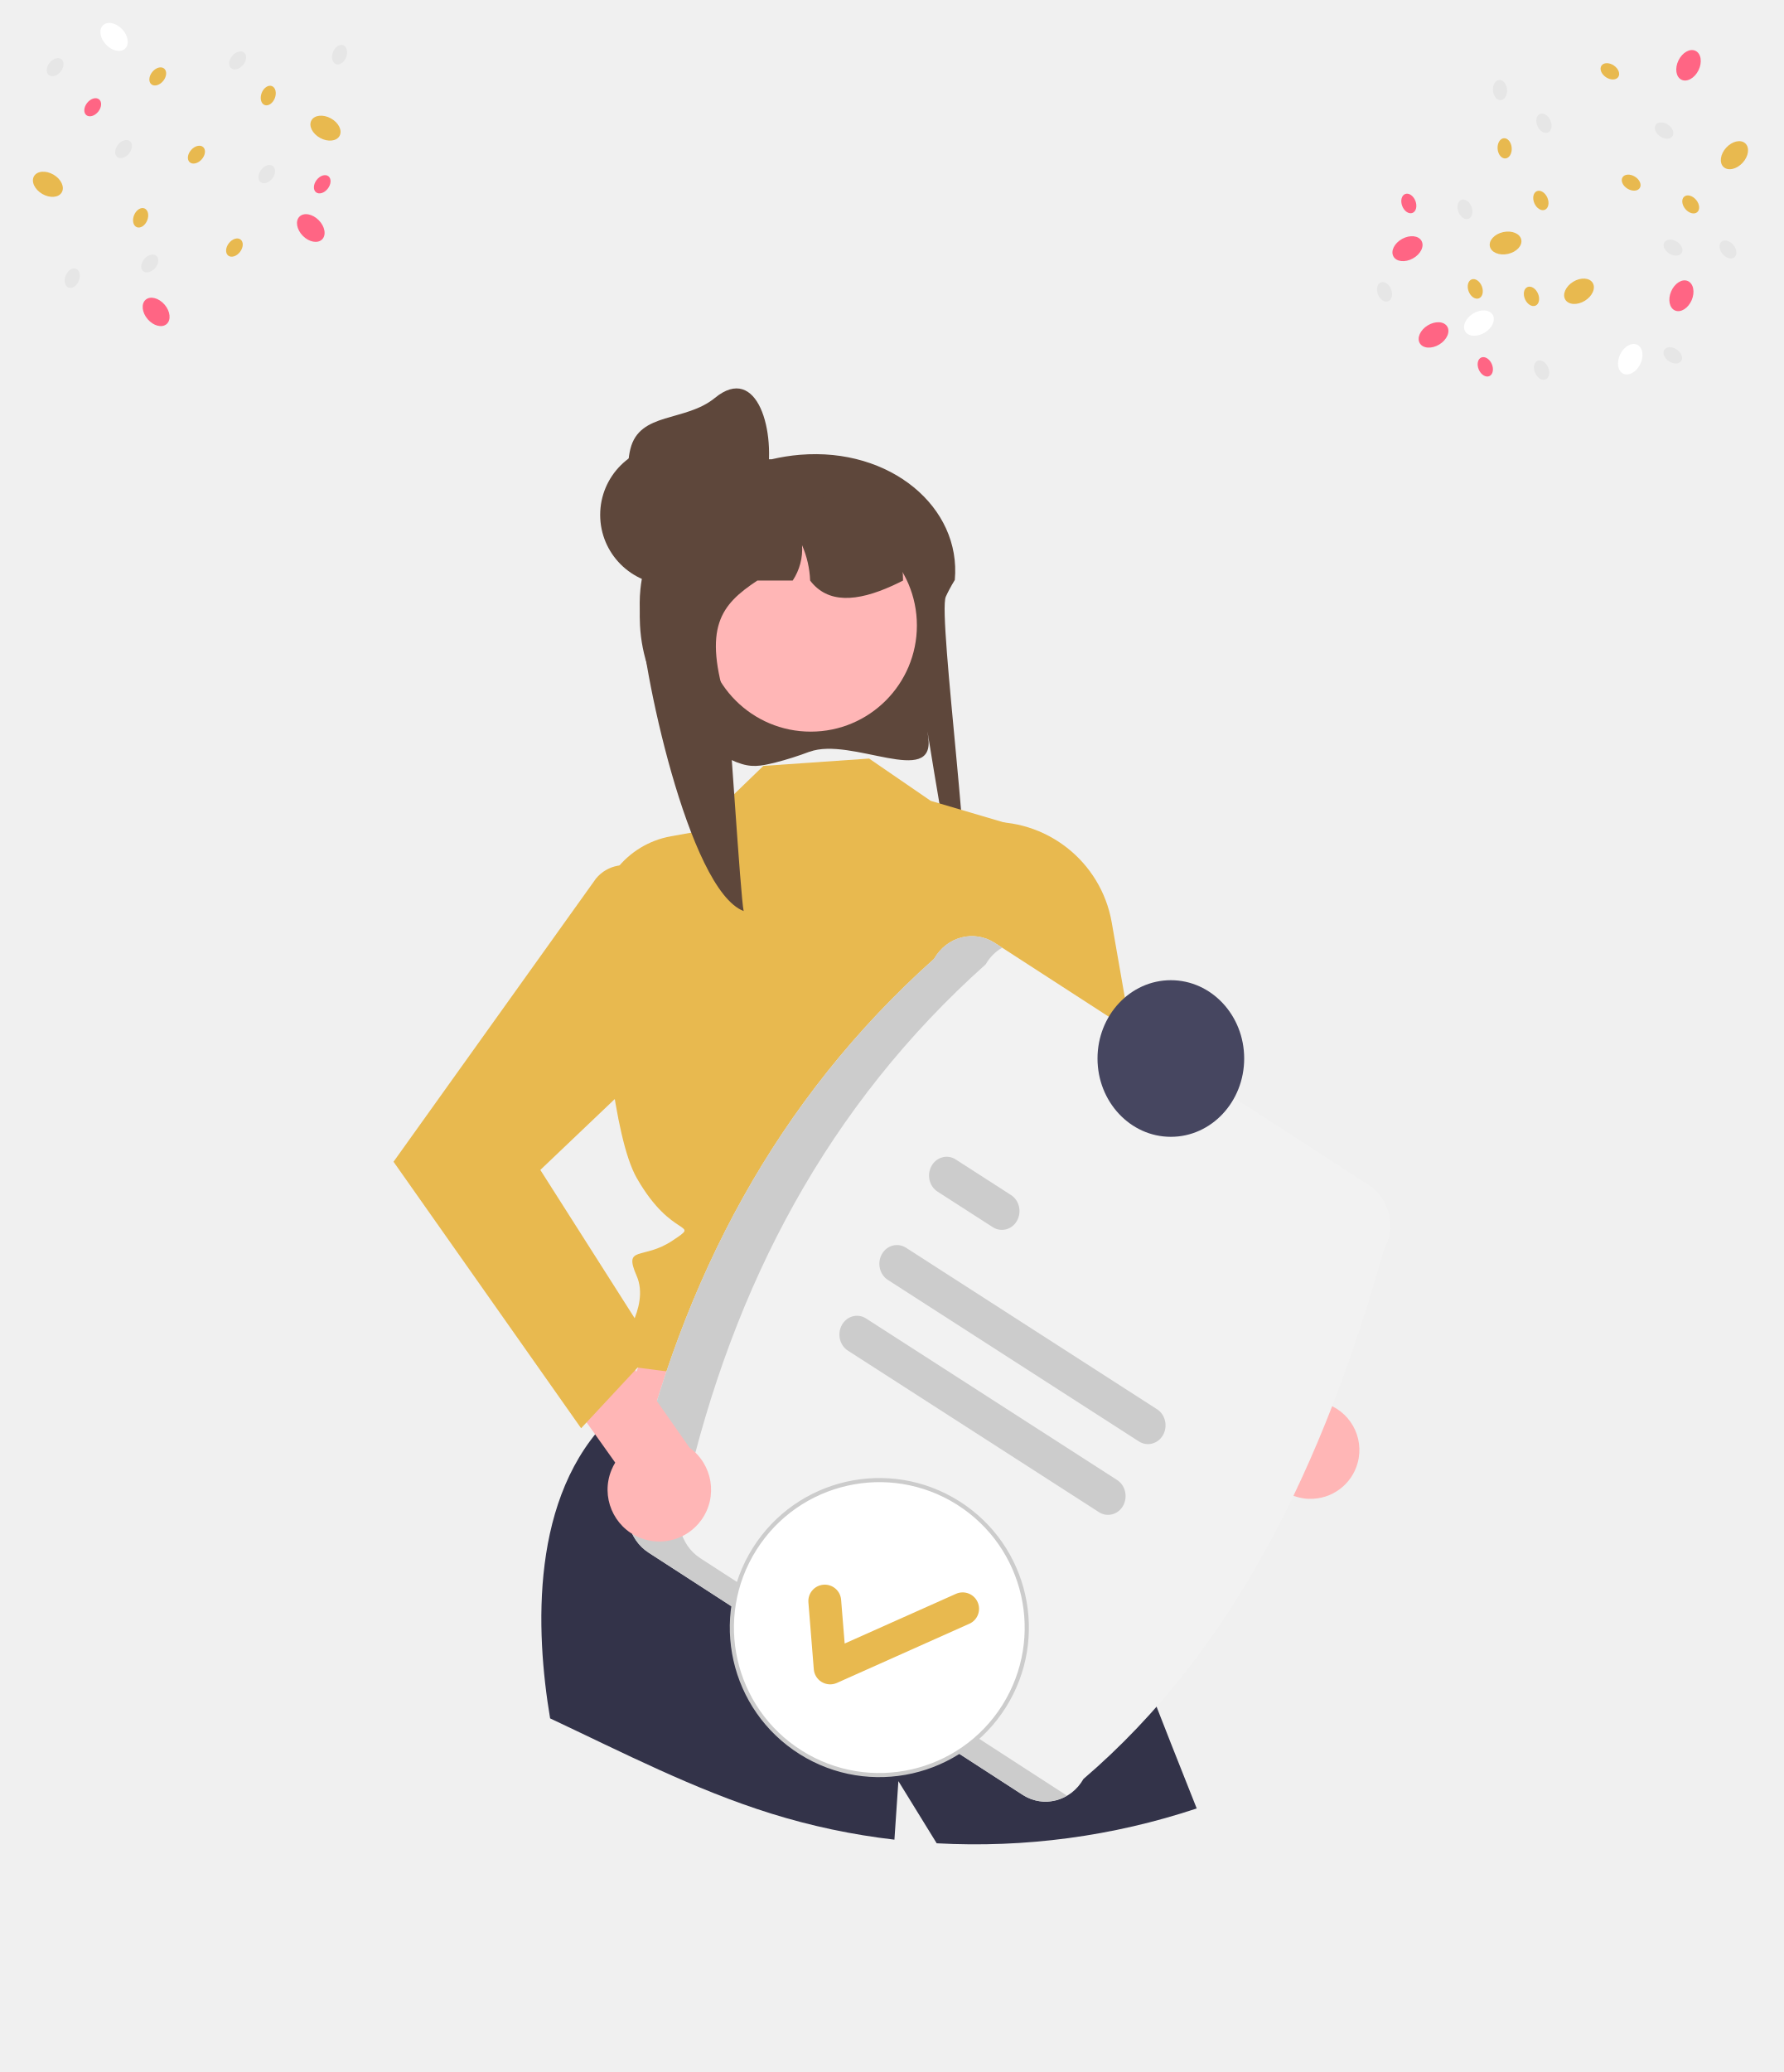
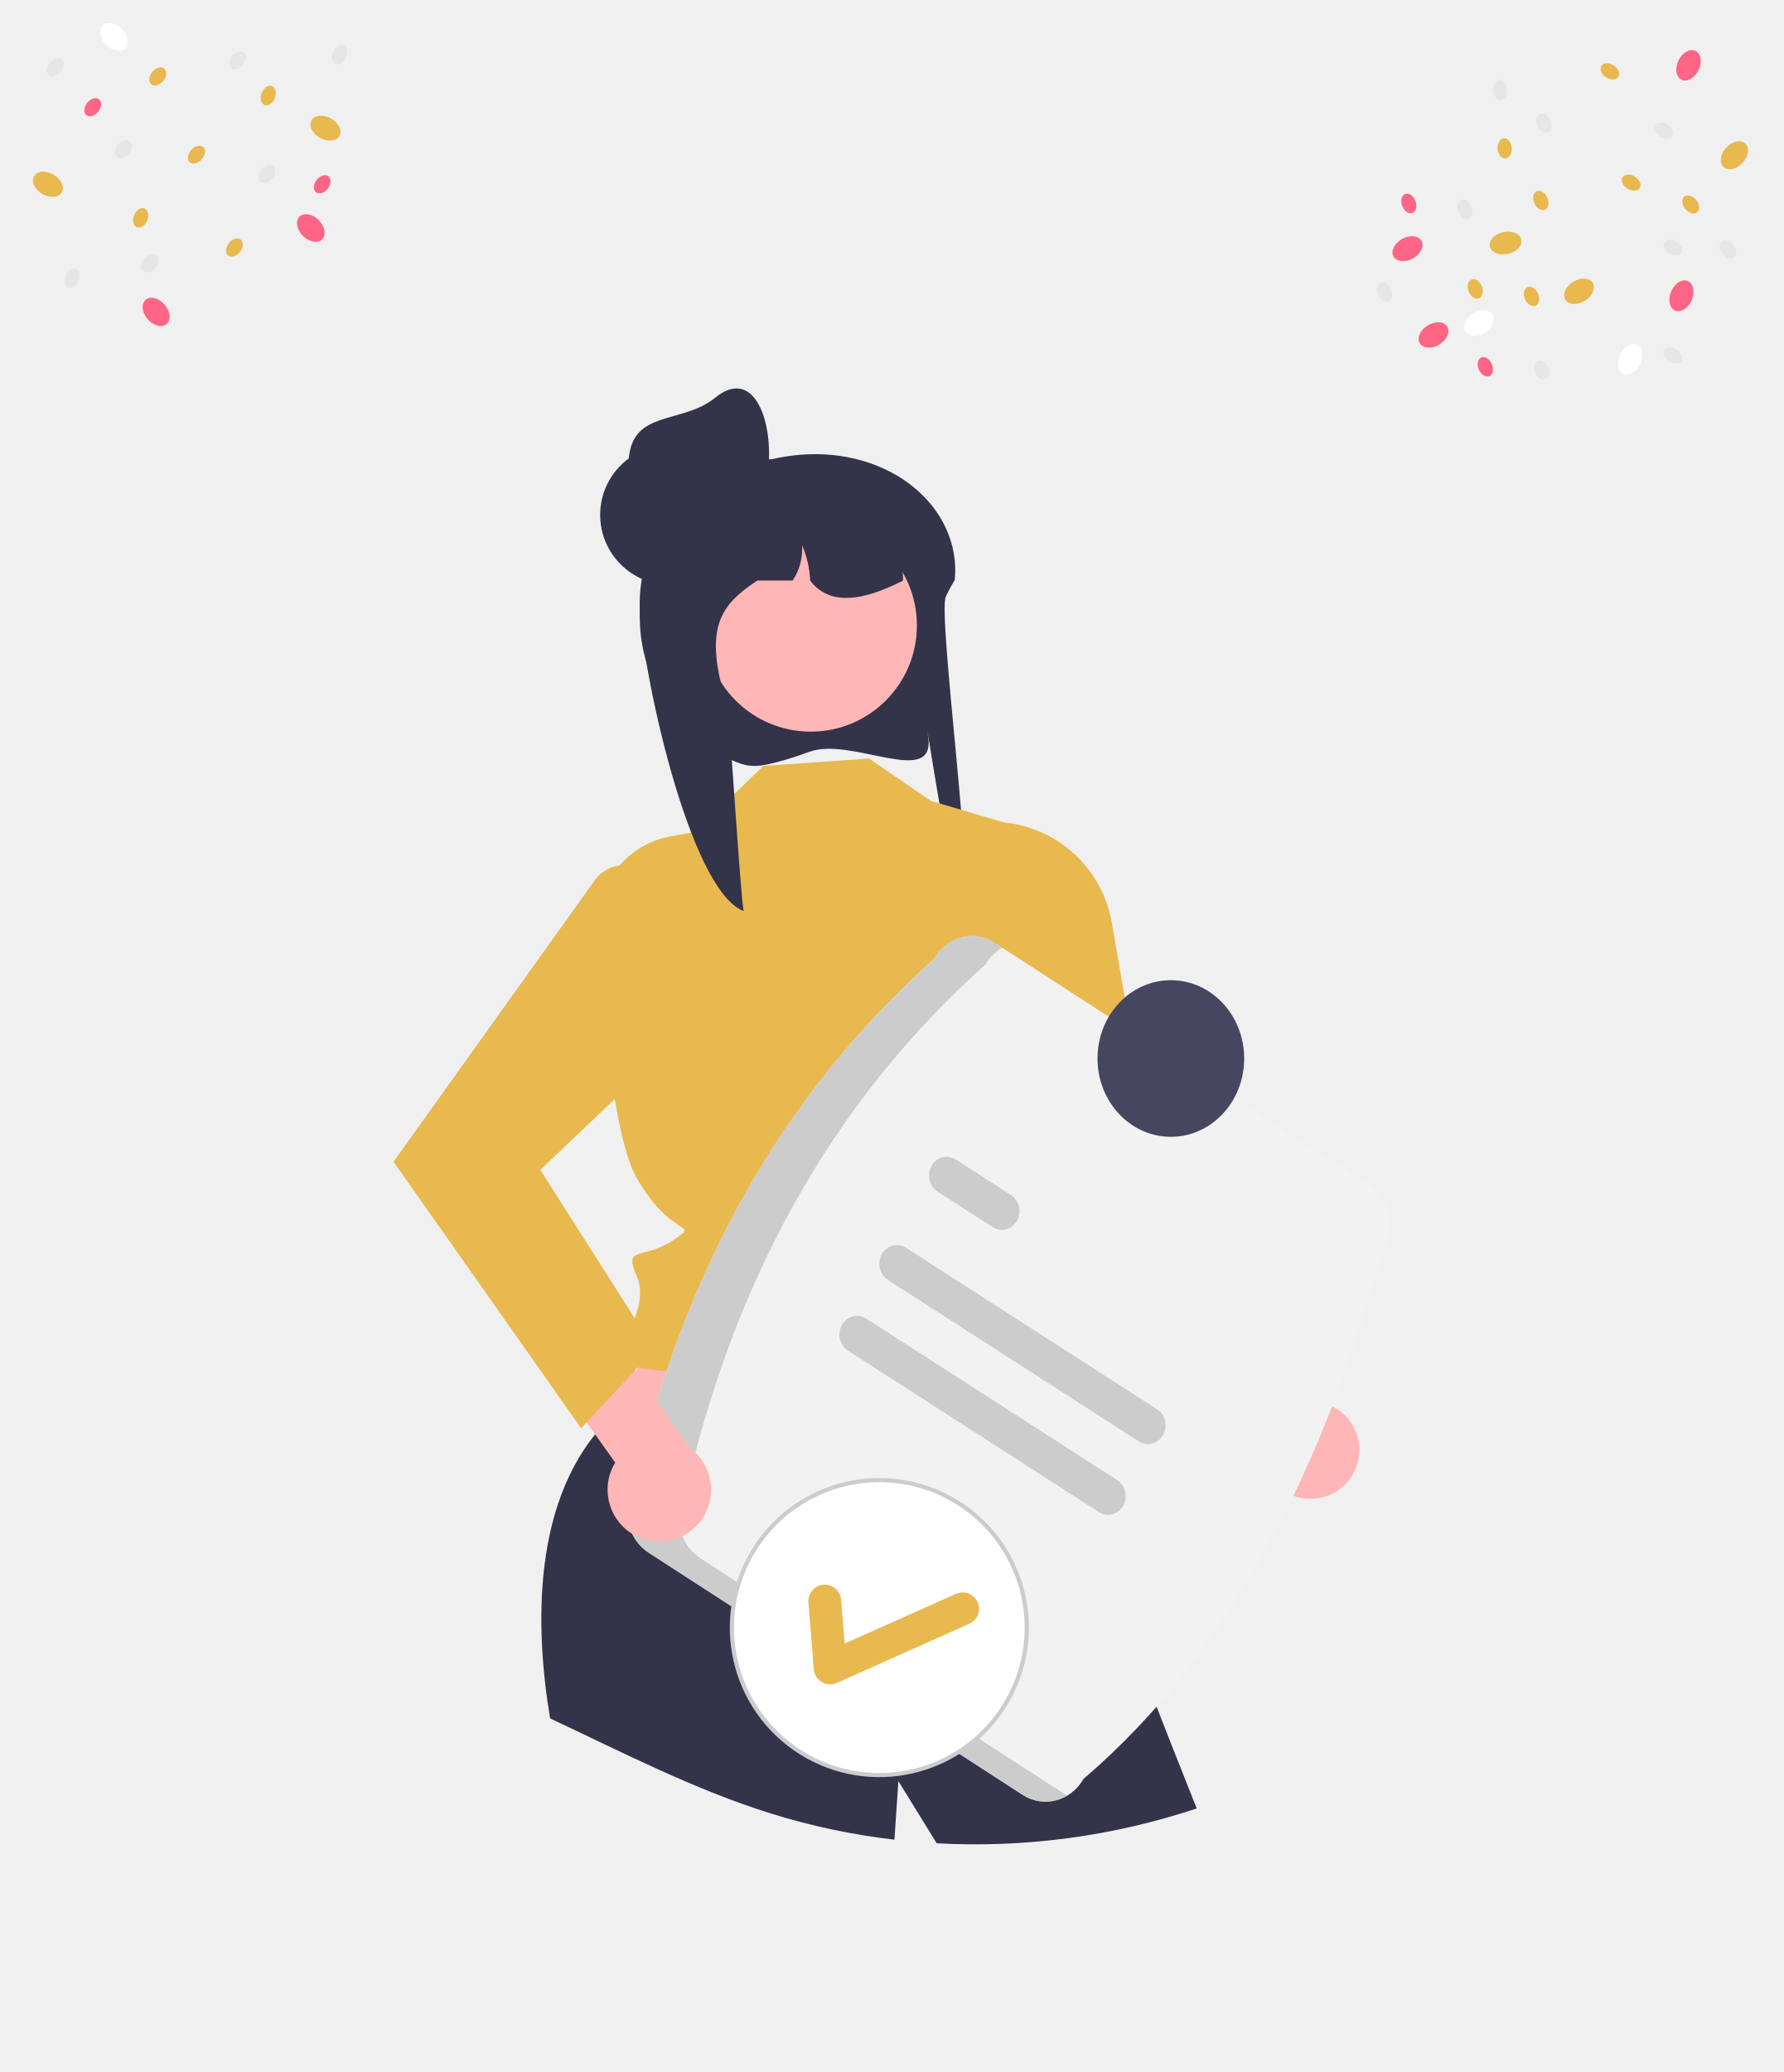
<svg xmlns="http://www.w3.org/2000/svg" id="Camada_1" version="1.1" viewBox="0 0 575.46 668.32">
  <defs>
    <style>
      .st0 {
        fill: #ff6584;
      }

      .st1 {
        fill: #e6e6e6;
      }

      .st2 {
        fill: #ffb6b6;
      }

      .st3, .st4 {
        fill: #ccc;
      }

      .st5 {
        fill: #e8b94f;
      }

      .st6 {
-         fill: #5e473b;
+         fill: #fff;
      }

      .st7 {
-         fill: #fff;
+         fill: #f2f2f2;
      }

      .st8 {
-         fill: #f2f2f2;
-       }
- 
-       .st9 {
        fill: #464660;
      }

      .st4 {
        isolation: isolate;
      }

-       .st10 {
+       .st9 {
        fill: #333349;
      }
    </style>
  </defs>
-   <path class="st6" d="M261.17,242.46c-3.61,1.37-7.28,2.54-11.01,3.49-4.93,1.2-7.72,1.76-12.48-.09-.16-.06-.32-.13-.47-.19-18.45-7.84-30.52-25.83-30.79-45.87-.02-.33-.02-.69-.02-1.04,0-1.66.08-3.32.24-4.98.21-2.26.57-4.49,1.08-6.69h-.04c-3.85-3.95-5.34-9.35-4.85-14.78.68-7.46,4.75-14.18,11.03-18.25,4.86-3.05,10.33-4.99,16.03-5.66,1.53-.17,3.07-.27,4.61-.27h14.48c2.99-.7,6.02-1.18,9.09-1.44h.02c29.12-2.42,52.1,16.89,49.95,40.38,0,.02-.04.05-.05.08-.62,1.01-1.17,1.96-1.65,2.88-.46.85-.86,1.67-1.21,2.45-2.66,6,9.97,99.17,5.44,100.59-2.58.8-12.98-68.53-11.11-55.33,2.35,16.54-24.84-.23-38.26,4.74l-.02-.02h-.01Z" />
+   <path class="st9" d="M261.17,242.46c-3.61,1.37-7.28,2.54-11.01,3.49-4.93,1.2-7.72,1.76-12.48-.09-.16-.06-.32-.13-.47-.19-18.45-7.84-30.52-25.83-30.79-45.87-.02-.33-.02-.69-.02-1.04,0-1.66.08-3.32.24-4.98.21-2.26.57-4.49,1.08-6.69h-.04c-3.85-3.95-5.34-9.35-4.85-14.78.68-7.46,4.75-14.18,11.03-18.25,4.86-3.05,10.33-4.99,16.03-5.66,1.53-.17,3.07-.27,4.61-.27h14.48c2.99-.7,6.02-1.18,9.09-1.44h.02c29.12-2.42,52.1,16.89,49.95,40.38,0,.02-.04.05-.05.08-.62,1.01-1.17,1.96-1.65,2.88-.46.85-.86,1.67-1.21,2.45-2.66,6,9.97,99.17,5.44,100.59-2.58.8-12.98-68.53-11.11-55.33,2.35,16.54-24.84-.23-38.26,4.74l-.02-.02h-.01Z" />
  <polygon class="st2" points="305.05 410.88 345.43 496.88 190.12 481.15 222.54 398.58 305.05 410.88" />
-   <path class="st10" d="M386.09,583.31c-27.01,8.99-55.46,12.8-83.89,11.24l-12.36-20.05s-.52,7.46-1.28,18.88c-13.53-1.57-26.88-4.39-39.89-8.45-24.66-7.71-47.77-19.66-71.19-30.67-4.75-28.28-6.53-71.91,19.71-97.29l141.21,25.88s22.66,16.95,16.59,23.01c-6.06,6.06-7,5.13-3.02,9.1,3.98,3.97,12.59,9.31,12.67,12.79.03,1.36,9.69,26.02,21.45,55.57h0Z" />
+   <path class="st9" d="M386.09,583.31c-27.01,8.99-55.46,12.8-83.89,11.24l-12.36-20.05s-.52,7.46-1.28,18.88c-13.53-1.57-26.88-4.39-39.89-8.45-24.66-7.71-47.77-19.66-71.19-30.67-4.75-28.28-6.53-71.91,19.71-97.29l141.21,25.88s22.66,16.95,16.59,23.01c-6.06,6.06-7,5.13-3.02,9.1,3.98,3.97,12.59,9.31,12.67,12.79.03,1.36,9.69,26.02,21.45,55.57h0Z" />
  <path class="st5" d="M280.39,244.67l-34.11,2.37-22.05,21.31-7.72,1.38c-14.37,2.56-24.55,15.47-23.68,30.04,1.59,26.91,5.15,67.12,12.58,80.17,11.53,20.23,21.05,13.88,11.53,20.23s-15.91,1.36-11.53,11.39c4.38,10.03-5.93,22.9-5.93,22.9l-4.1,4.1,4.35,1.78,138.76,18.06s-11.99-53.94-4.49-67.2,25.69-53.31,9.46-68.98l-15.88-55.86-27.31-8.05-19.86-13.63h-.02Z" />
  <path class="st2" d="M422.35,483.46c-8.7-.28-15.54-7.56-15.26-16.27.02-.84.12-1.68.28-2.52l-65.08-44.08,7.76-21,76.92,52.92c8.39,2.29,13.34,10.95,11.04,19.34-1.91,7.02-8.4,11.82-15.66,11.59h0v.02h0Z" />
  <path class="st5" d="M317.36,265.21l-10.15.7,18.23,109.19,77.97,99.49,22.06-19.69-54.96-89.54-11.84-67.82c-3.45-19.76-21.29-33.74-41.3-32.34h-.01Z" />
  <circle class="st2" cx="261.56" cy="201.74" r="34.25" />
-   <path class="st6" d="M291.34,187.26c-.57.3-1.13.58-1.71.85-.59.28-1.19.57-1.79.84-11.46,5.19-20.8,5.78-26.47-1.69-.15-3.93-1.04-7.8-2.61-11.41.28,4.04-.79,8.04-3.02,11.41h-11.41c-11.74,7.79-17.78,14.96-9.62,40.57.53,1.68,4.18,61.43,5.21,66.03-17.79-6.82-33.13-79.27-33.52-98.35-.02-.31-.02-.64-.02-.95,0-1.53.08-3.05.24-4.58.21-2.07.57-4.13,1.08-6.15h-.04c-3.67-3.52-5.46-8.55-4.85-13.59,2.98-3.91,6.67-7.22,10.88-9.76,3.83-1.86,7.82-3.35,11.92-4.48.11-.02.19-.04.29-.08,1.25-.35,2.54-.65,3.82-.92,2.64-.55,5.32-.96,8.02-1.21.19,0,.39-.02.56-.02,1.08,0,2.14.29,3.07.84h.02c1.81,1.08,2.93,3.03,2.95,5.14h12.71c.46,0,.94,0,1.4.04,17.7.7,31.92,8.28,32.84,25.67.04.6.05,1.19.05,1.79h0Z" />
-   <circle class="st6" cx="216.2" cy="166.07" r="22.57" />
-   <path class="st6" d="M247.19,155.63c-2.57,12.2-15.21,19.5-27.31,16.51s-19.5-15.21-16.51-27.31c2.98-12.1,17.67-8.61,27.31-16.51,13.64-11.17,19.97,10.87,16.51,27.31h0Z" />
-   <path class="st8" d="M204.46,479.88c15.47-67.35,46.12-125.25,96.89-170.61,4.09-7.18,12.86-9.48,19.6-5.13l120.69,78.13c6.73,4.37,8.88,13.73,4.8,20.92-19.38,69.12-48.4,129.09-96.89,170.61-4.09,7.18-12.86,9.48-19.6,5.13l-120.69-78.13c-6.73-4.37-8.88-13.73-4.8-20.92h0Z" />
+   <path class="st9" d="M291.34,187.26c-.57.3-1.13.58-1.71.85-.59.28-1.19.57-1.79.84-11.46,5.19-20.8,5.78-26.47-1.69-.15-3.93-1.04-7.8-2.61-11.41.28,4.04-.79,8.04-3.02,11.41h-11.41c-11.74,7.79-17.78,14.96-9.62,40.57.53,1.68,4.18,61.43,5.21,66.03-17.79-6.82-33.13-79.27-33.52-98.35-.02-.31-.02-.64-.02-.95,0-1.53.08-3.05.24-4.58.21-2.07.57-4.13,1.08-6.15h-.04c-3.67-3.52-5.46-8.55-4.85-13.59,2.98-3.91,6.67-7.22,10.88-9.76,3.83-1.86,7.82-3.35,11.92-4.48.11-.02.19-.04.29-.08,1.25-.35,2.54-.65,3.82-.92,2.64-.55,5.32-.96,8.02-1.21.19,0,.39-.02.56-.02,1.08,0,2.14.29,3.07.84h.02c1.81,1.08,2.93,3.03,2.95,5.14h12.71c.46,0,.94,0,1.4.04,17.7.7,31.92,8.28,32.84,25.67.04.6.05,1.19.05,1.79h0Z" />
+   <circle class="st9" cx="216.2" cy="166.07" r="22.57" />
+   <path class="st9" d="M247.19,155.63c-2.57,12.2-15.21,19.5-27.31,16.51s-19.5-15.21-16.51-27.31c2.98-12.1,17.67-8.61,27.31-16.51,13.64-11.17,19.97,10.87,16.51,27.31h0Z" />
+   <path class="st7" d="M204.46,479.88c15.47-67.35,46.12-125.25,96.89-170.61,4.09-7.18,12.86-9.48,19.6-5.13l120.69,78.13c6.73,4.37,8.88,13.73,4.8,20.92-19.38,69.12-48.4,129.09-96.89,170.61-4.09,7.18-12.86,9.48-19.6,5.13l-120.69-78.13c-6.73-4.37-8.88-13.73-4.8-20.92h0Z" />
  <path class="st4" d="M225.91,502.58c-6.73-4.37-8.88-13.73-4.8-20.92,15.47-67.35,46.12-125.25,96.89-170.61,1.3-2.26,3.13-4.11,5.32-5.37l-2.38-1.54c-6.74-4.35-15.51-2.06-19.6,5.13-50.77,45.36-81.42,103.26-96.89,170.61-4.07,7.19-1.93,16.56,4.8,20.92l120.69,78.13c4.38,2.81,9.82,2.9,14.27.24l-118.31-76.59h.01Z" />
  <path class="st3" d="M367.45,464.94l-81.01-52.11c-2.68-1.73-3.54-5.46-1.92-8.32,1.61-2.86,5.1-3.77,7.77-2.06l81.01,52.11c2.68,1.73,3.53,5.46,1.91,8.32-1.61,2.85-5.09,3.76-7.76,2.06h0Z" />
  <path class="st3" d="M320.32,395.84l-17.83-11.47c-2.69-1.71-3.57-5.44-1.95-8.31,1.61-2.87,5.1-3.81,7.78-2.09l.03.02,17.83,11.47c2.68,1.73,3.53,5.46,1.91,8.32-1.61,2.85-5.09,3.76-7.77,2.06h0Z" />
  <path class="st3" d="M354.57,487.76l-81.01-52.11c-2.68-1.72-3.55-5.45-1.93-8.32,1.61-2.86,5.09-3.78,7.77-2.07h0l81.01,52.12c2.68,1.73,3.53,5.46,1.91,8.32-1.61,2.85-5.09,3.76-7.76,2.06h.01Z" />
-   <ellipse class="st9" cx="377.74" cy="341.42" rx="23.66" ry="25.26" />
-   <circle class="st7" cx="283.7" cy="524.99" r="47.58" />
+   <ellipse class="st8" cx="377.74" cy="341.42" rx="23.66" ry="25.26" />
+   <circle class="st6" cx="283.7" cy="524.99" r="47.58" />
  <path class="st3" d="M257.96,565.79c-22.54-14.22-29.28-44-15.07-66.54,14.22-22.54,44-29.28,66.54-15.07s29.28,44,15.07,66.54c-14.23,22.51-44,29.25-66.54,15.07h0ZM308.72,485.3c-21.92-13.82-50.88-7.26-64.7,14.65s-7.26,50.88,14.65,64.7c21.92,13.82,50.88,7.26,64.7-14.65h0c13.79-21.93,7.24-50.87-14.65-64.7h0Z" />
  <path class="st5" d="M265,542.47c-1.41-.89-2.32-2.39-2.45-4.05l-1.74-21.56c-.24-2.91,1.92-5.47,4.84-5.71s5.47,1.92,5.71,4.84v.02l1.15,14.11,35.9-16.03c2.67-1.2,5.8,0,6.99,2.66s0,5.8-2.66,6.99h-.02l-42.73,19.09c-1.57.7-3.38.59-4.85-.28l-.12-.08h-.02,0Z" />
  <ellipse class="st5" cx="485.73" cy="78.38" rx="5.18" ry="3.6" transform="translate(-5.51 105.96) rotate(-12.38)" />
  <ellipse class="st1" cx="483.93" cy="29.04" rx="2.28" ry="3.27" transform="translate(-.78 38.4) rotate(-4.54)" />
  <ellipse class="st5" cx="485.43" cy="47.85" rx="2.28" ry="3.27" transform="translate(-2.26 38.57) rotate(-4.54)" />
-   <ellipse class="st7" cx="477.14" cy="104.21" rx="5.18" ry="3.6" transform="translate(15.83 264.58) rotate(-31.49)" />
+   <ellipse class="st6" cx="477.14" cy="104.21" rx="5.18" ry="3.6" transform="translate(15.83 264.58) rotate(-31.49)" />
  <ellipse class="st5" cx="509.42" cy="93.95" rx="5.18" ry="3.6" transform="translate(25.95 279.93) rotate(-31.49)" />
  <ellipse class="st0" cx="462.49" cy="108.03" rx="5.18" ry="3.6" transform="translate(11.68 257.49) rotate(-31.49)" />
  <ellipse class="st1" cx="498.1" cy="39.75" rx="2.28" ry="3.27" transform="translate(25.89 203.15) rotate(-23.65)" />
  <ellipse class="st5" cx="497.12" cy="64.66" rx="2.28" ry="3.27" transform="translate(15.81 204.85) rotate(-23.65)" />
-   <ellipse class="st1" cx="497.34" cy="119.37" rx="2.28" ry="3.27" transform="translate(-6.11 209.53) rotate(-23.65)" />
+   <ellipse class="st1" cx="497.35" cy="119.37" rx="2.28" ry="3.27" transform="translate(-6.11 209.53) rotate(-23.65)" />
  <ellipse class="st0" cx="479.19" cy="118.32" rx="2.28" ry="3.27" transform="translate(-7.22 202.16) rotate(-23.65)" />
  <ellipse class="st5" cx="494.09" cy="95.59" rx="2.28" ry="3.27" transform="translate(3.15 206.23) rotate(-23.65)" />
  <path class="st2" d="M206.4,495.99c-8.55-3.51-12.64-13.28-9.13-21.83.33-.83.74-1.63,1.21-2.4l-48.33-67.94,15.5-17.98,56.81,81.11c7.49,5.39,9.2,15.83,3.81,23.32-4.51,6.27-12.73,8.63-19.87,5.71h0Z" />
  <path class="st5" d="M207.51,280.69h0c-5.05-2.97-11.52-1.84-15.24,2.69l-65.31,91.34,60.52,85.96,23.68-25.43-36.84-57.89,48.96-46.61c8.33-18.25,1.52-39.85-15.77-50.03h0v-.03h0Z" />
  <ellipse class="st0" cx="454.09" cy="80.21" rx="5.18" ry="3.6" transform="translate(17.68 229.14) rotate(-28.86)" />
  <ellipse class="st1" cx="446.68" cy="94.13" rx="2.28" ry="3.27" transform="translate(-4.04 166.49) rotate(-21.02)" />
-   <ellipse class="st1" cx="472.62" cy="67.51" rx="2.28" ry="3.27" transform="translate(7.24 174.02) rotate(-21.02)" />
+   <ellipse class="st1" cx="472.63" cy="67.51" rx="2.28" ry="3.27" transform="translate(7.23 174.02) rotate(-21.02)" />
  <ellipse class="st0" cx="454.52" cy="65.63" rx="2.28" ry="3.27" transform="translate(6.7 167.4) rotate(-21.02)" />
  <ellipse class="st5" cx="475.95" cy="93.18" rx="2.28" ry="3.27" transform="translate(-1.75 176.92) rotate(-21.02)" />
-   <ellipse class="st5" cx="15.45" cy="59.45" rx="3.6" ry="5.18" transform="translate(-43.7 42.88) rotate(-59.79)" />
+   <ellipse class="st5" cx="15.45" cy="59.44" rx="3.6" ry="5.18" transform="translate(-43.69 42.88) rotate(-59.79)" />
  <ellipse class="st1" cx="23.31" cy="89.72" rx="3.27" ry="2.28" transform="translate(-68.53 77.13) rotate(-67.63)" />
  <ellipse class="st5" cx="45.37" cy="70.25" rx="3.27" ry="2.28" transform="translate(-36.86 85.47) rotate(-67.63)" />
  <ellipse class="st0" cx="50.37" cy="100.61" rx="3.6" ry="5.18" transform="translate(-53.41 57.14) rotate(-40.68)" />
  <ellipse class="st1" cx="48.31" cy="84.99" rx="3.27" ry="2.28" transform="translate(-47.36 64.89) rotate(-48.52)" />
  <ellipse class="st5" cx="63.37" cy="49.88" rx="3.27" ry="2.28" transform="translate(-15.97 64.32) rotate(-48.52)" />
-   <ellipse class="st7" cx="36.81" cy="11.91" rx="3.6" ry="5.18" transform="translate(1.85 28.49) rotate(-43.31)" />
+   <ellipse class="st6" cx="36.8" cy="11.91" rx="3.6" ry="5.18" transform="translate(1.86 28.49) rotate(-43.31)" />
  <ellipse class="st1" cx="17.79" cy="21.66" rx="3.27" ry="2.28" transform="translate(-10.24 21.93) rotate(-51.15)" />
-   <ellipse class="st1" cx="39.86" cy="48.08" rx="3.27" ry="2.28" transform="translate(-22.59 48.97) rotate(-51.15)" />
+   <ellipse class="st1" cx="39.86" cy="48.09" rx="3.27" ry="2.28" transform="translate(-22.59 48.96) rotate(-51.15)" />
  <ellipse class="st0" cx="29.91" cy="34.59" rx="3.27" ry="2.28" transform="translate(-15.79 36.19) rotate(-51.15)" />
  <ellipse class="st5" cx="50.9" cy="24.65" rx="3.27" ry="2.28" transform="translate(-.23 48.83) rotate(-51.15)" />
  <ellipse class="st5" cx="559.57" cy="50.06" rx="5.18" ry="3.6" transform="translate(144.42 428.58) rotate(-47.47)" />
  <ellipse class="st1" cx="557.48" cy="80.47" rx="2.28" ry="3.27" transform="translate(76.79 374.07) rotate(-39.63)" />
  <ellipse class="st5" cx="545.46" cy="65.94" rx="2.28" ry="3.27" transform="translate(83.3 363.06) rotate(-39.63)" />
  <ellipse class="st0" cx="542.46" cy="95.4" rx="5.18" ry="3.6" transform="translate(239.31 555.25) rotate(-66.58)" />
  <ellipse class="st1" cx="539.76" cy="79.86" rx="2.28" ry="3.27" transform="translate(191.4 499.82) rotate(-58.74)" />
  <ellipse class="st5" cx="526.25" cy="58.91" rx="2.28" ry="3.27" transform="translate(202.81 478.19) rotate(-58.74)" />
-   <ellipse class="st7" cx="525.95" cy="115.86" rx="5.18" ry="3.6" transform="translate(190.89 537.5) rotate(-63.95)" />
+   <ellipse class="st6" cx="525.95" cy="115.86" rx="5.18" ry="3.6" transform="translate(190.89 537.5) rotate(-63.95)" />
  <ellipse class="st0" cx="544.75" cy="21.06" rx="5.18" ry="3.6" transform="translate(286.6 501.22) rotate(-63.95)" />
  <ellipse class="st1" cx="539.68" cy="114.62" rx="2.28" ry="3.27" transform="translate(143.61 498.7) rotate(-56.11)" />
  <ellipse class="st1" cx="536.88" cy="42.11" rx="2.28" ry="3.27" transform="translate(202.56 464.3) rotate(-56.11)" />
  <ellipse class="st5" cx="519.38" cy="23.01" rx="2.28" ry="3.27" transform="translate(210.67 441.32) rotate(-56.11)" />
  <ellipse class="st5" cx="105.01" cy="41.33" rx="3.6" ry="5.18" transform="translate(18.29 113.55) rotate(-61.27)" />
  <ellipse class="st1" cx="109.56" cy="17.63" rx="3.27" ry="2.28" transform="translate(54.02 113.7) rotate(-69.11)" />
  <ellipse class="st5" cx="86.55" cy="30.82" rx="3.27" ry="2.28" transform="translate(26.89 100.69) rotate(-69.11)" />
-   <ellipse class="st1" cx="76.66" cy="19.49" rx="3.27" ry="2.28" transform="translate(12.46 65.69) rotate(-50)" />
+   <ellipse class="st1" cx="76.67" cy="19.49" rx="3.27" ry="2.28" transform="translate(12.45 65.69) rotate(-50)" />
  <ellipse class="st0" cx="100.27" cy="73.55" rx="3.6" ry="5.18" transform="translate(-22.71 91.99) rotate(-44.79)" />
-   <ellipse class="st1" cx="86.07" cy="56.15" rx="3.27" ry="2.28" transform="translate(-10.8 90.48) rotate(-52.63)" />
+   <ellipse class="st1" cx="86.07" cy="56.16" rx="3.27" ry="2.28" transform="translate(-10.8 90.47) rotate(-52.63)" />
  <ellipse class="st0" cx="103.96" cy="59.44" rx="3.27" ry="2.28" transform="translate(-6.38 105.98) rotate(-52.63)" />
  <ellipse class="st5" cx="75.63" cy="79.86" rx="3.27" ry="2.28" transform="translate(-33.74 91.49) rotate(-52.63)" />
</svg>
